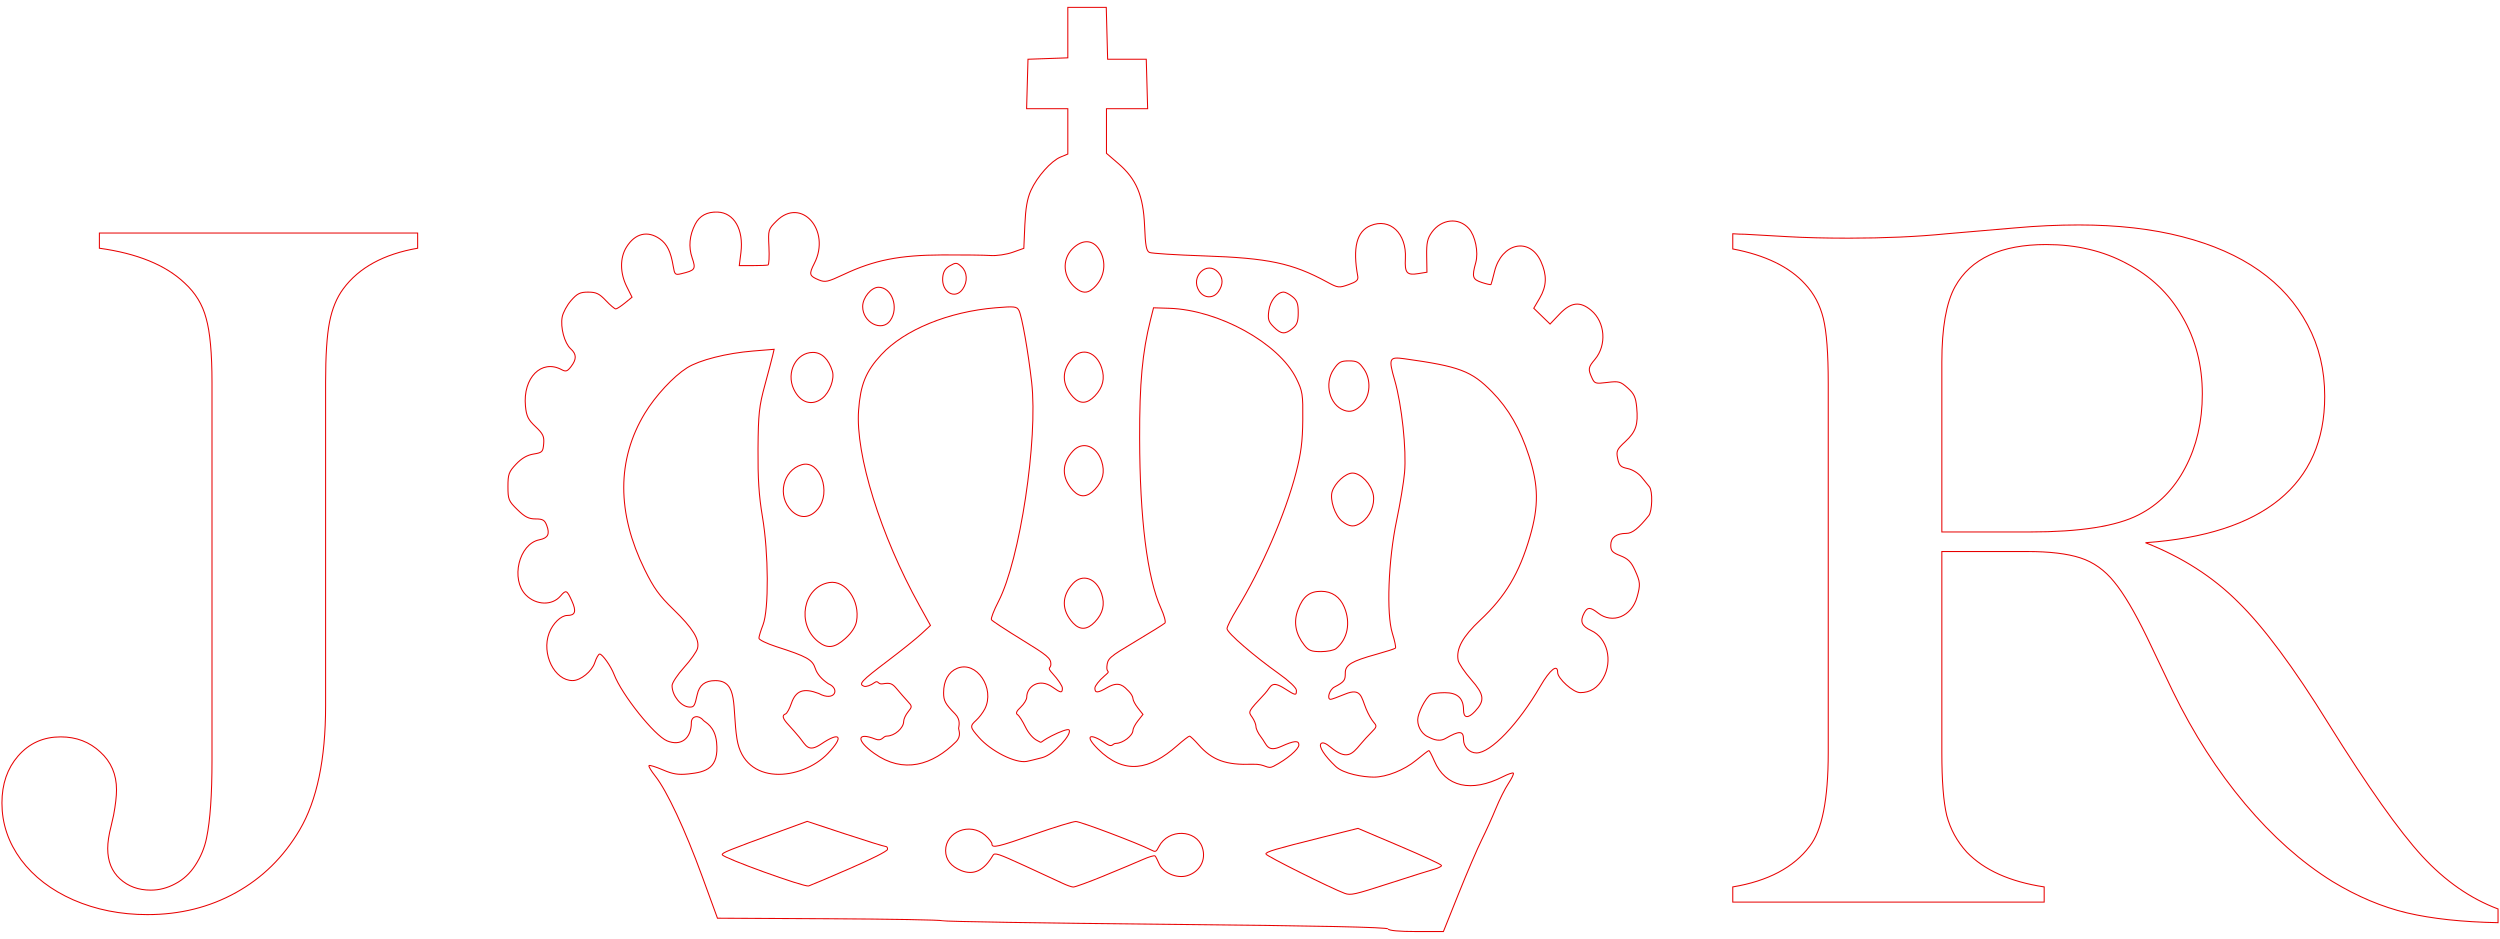
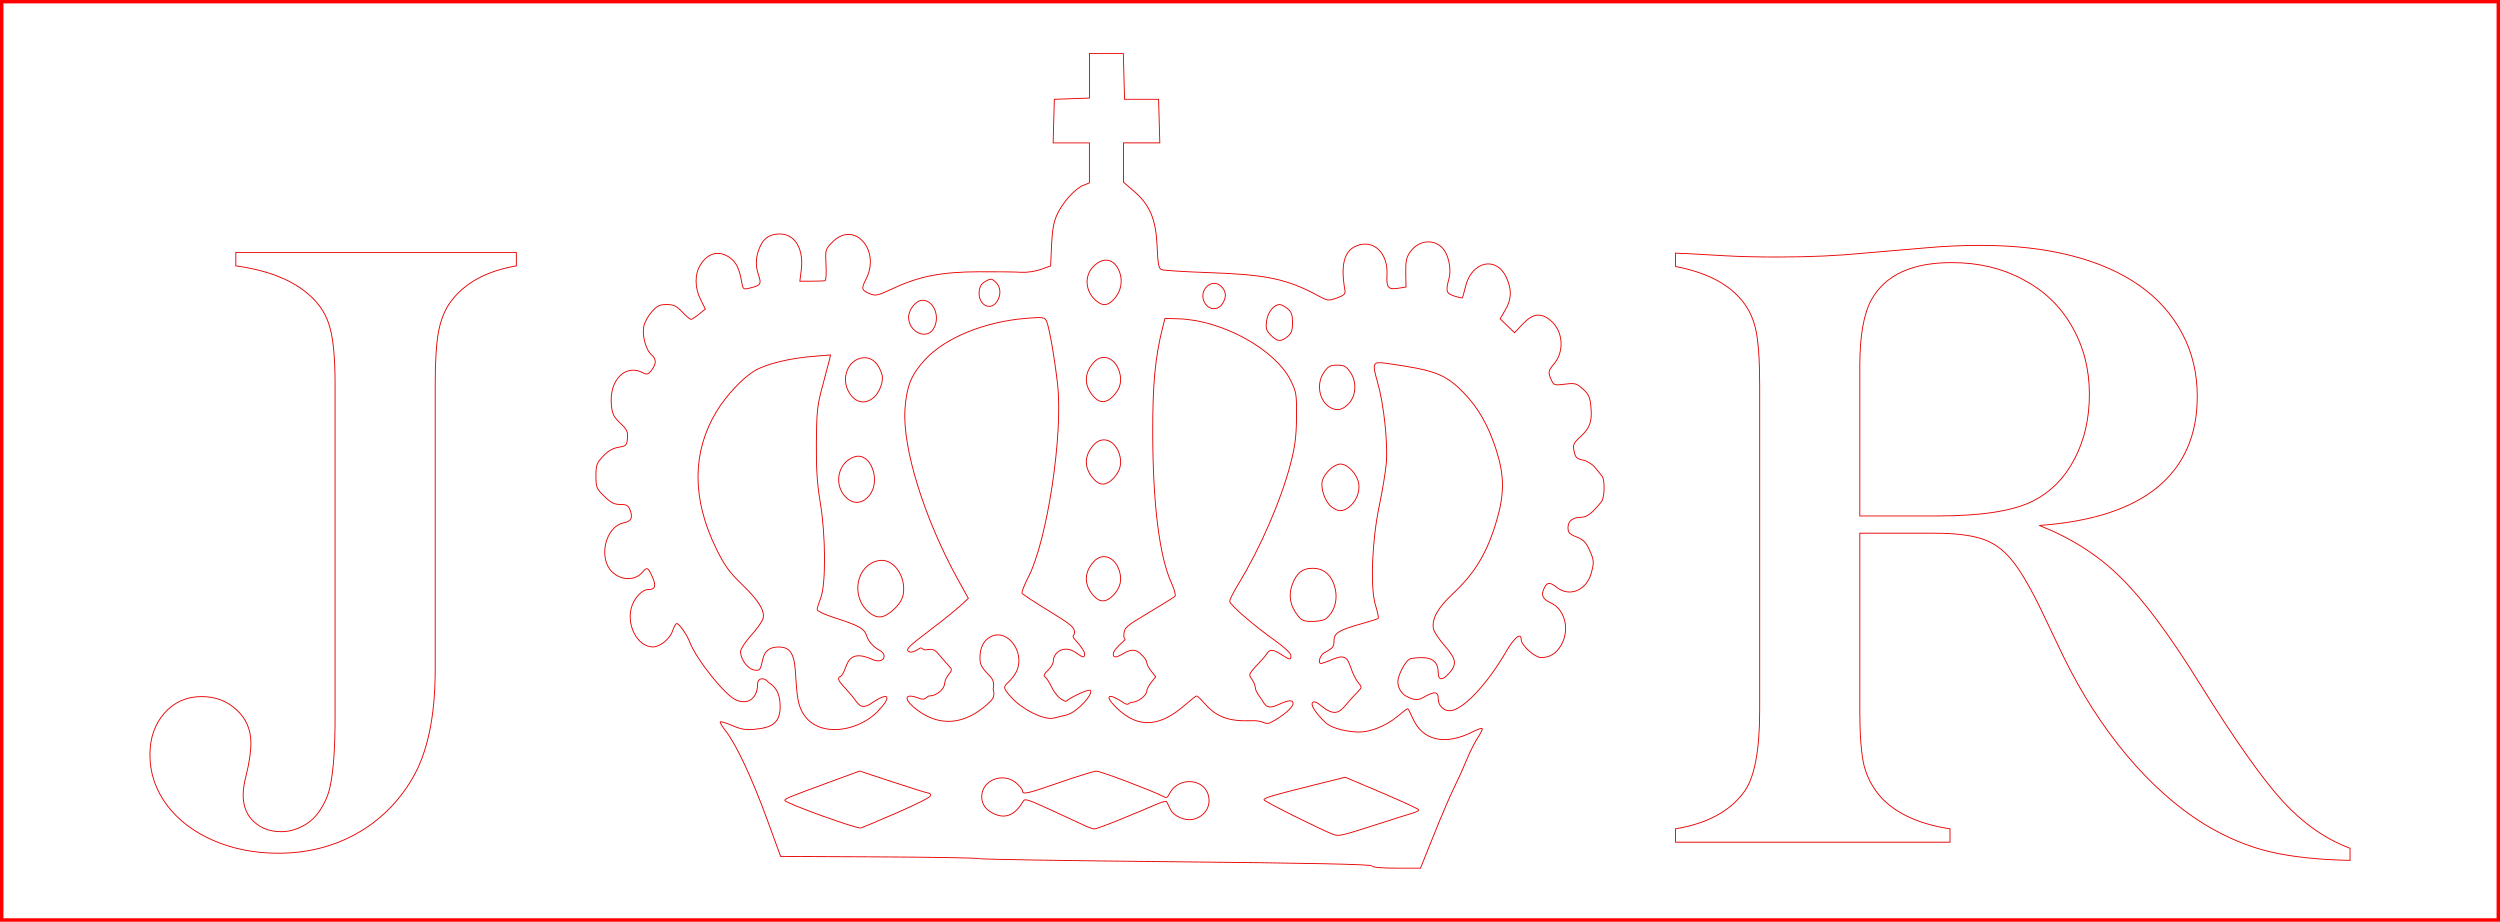
- <svg xmlns="http://www.w3.org/2000/svg" width="169.741mm" height="63.749mm" viewBox="0 0 169.741 63.749" version="1.1" id="svg14470">
+ <svg xmlns="http://www.w3.org/2000/svg" width="192.578mm" height="71.003mm" viewBox="0 0 192.578 71.003" version="1.1" id="svg14470">
  <defs id="defs14467" />
-   <g id="layer1" transform="translate(-19.37313,-5.981309)">
-     <path style="fill:none;stroke:#e70000;stroke-width:0.265;stroke-opacity:1;vector-effect:non-scaling-stroke;-inkscape-stroke:hairline;stroke-dasharray:none" d="m 84.735,25.613 c 0.354,-0.506 0.318,-1.166 -0.084,-1.53 -0.309,-0.28 -0.377,-0.285 -0.778,-0.061 -0.313,0.175 -0.454,0.401 -0.492,0.788 -0.096,0.995 0.833,1.546 1.354,0.803 z" id="path15241" />
-     <path style="fill:none;stroke:#e70000;stroke-width:0.265;stroke-opacity:1;vector-effect:non-scaling-stroke;-inkscape-stroke:hairline;stroke-dasharray:none" d="m 102.102,25.777 c 0.329,-0.47 0.324,-0.927 -0.015,-1.302 -0.762,-0.842 -1.929,0.297 -1.295,1.265 0.333,0.509 0.968,0.527 1.311,0.037 z" id="path15239" />
-     <path style="fill:none;stroke:#e70000;stroke-width:0.265;stroke-opacity:1;vector-effect:non-scaling-stroke;-inkscape-stroke:hairline;stroke-dasharray:none" d="m 79.82,27.742 c 0.607,-0.866 0.115,-2.257 -0.798,-2.257 -0.497,0 -1.077,0.706 -1.077,1.311 0,1.089 1.311,1.751 1.875,0.947 z" id="path15229" />
-     <path style="fill:none;stroke:#e70000;stroke-width:0.265;stroke-opacity:1;vector-effect:non-scaling-stroke;-inkscape-stroke:hairline;stroke-dasharray:none" d="m 107.131,28.285 c 0.307,-0.248 0.387,-0.472 0.387,-1.079 0,-0.608 -0.08,-0.831 -0.387,-1.079 -0.213,-0.172 -0.481,-0.313 -0.596,-0.313 -0.451,0 -0.923,0.587 -1.013,1.259 -0.078,0.582 -0.029,0.744 0.33,1.104 0.504,0.504 0.764,0.526 1.279,0.109 z" id="path15227" />
-     <path style="vector-effect:non-scaling-stroke;fill:none;stroke:#e70000;stroke-width:0.265;stroke-dasharray:none;stroke-opacity:1;-inkscape-stroke:hairline" d="m 93.517,25.629 c 0.794,-0.625 1.029,-1.68 0.572,-2.564 -0.423,-0.819 -1.196,-0.895 -1.903,-0.188 -0.741,0.741 -0.632,1.968 0.237,2.671 0.41,0.332 0.743,0.357 1.094,0.08 z" id="path15225" />
-     <path style="fill:none;stroke:#e70000;stroke-width:0.265;stroke-opacity:1;vector-effect:non-scaling-stroke;-inkscape-stroke:hairline;stroke-dasharray:none" d="m 75.208,33.019 c 0.499,-0.392 0.841,-1.318 0.68,-1.838 -0.254,-0.818 -0.725,-1.272 -1.32,-1.272 -1.137,0 -1.842,1.358 -1.299,2.502 0.435,0.917 1.229,1.166 1.939,0.608 z" id="path15219" />
-     <path style="vector-effect:non-scaling-stroke;fill:none;stroke:#e70000;stroke-width:0.265;stroke-dasharray:none;stroke-opacity:1;-inkscape-stroke:hairline" d="m 93.713,32.861 c 0.551,-0.579 0.695,-1.187 0.455,-1.916 -0.345,-1.047 -1.29,-1.387 -1.937,-0.698 -0.795,0.847 -0.793,1.842 0.007,2.696 0.461,0.492 0.955,0.465 1.475,-0.082 z" id="path15217" />
-     <path style="fill:none;stroke:#e70000;stroke-width:0.265;stroke-opacity:1;vector-effect:non-scaling-stroke;-inkscape-stroke:hairline;stroke-dasharray:none" d="m 111.864,33.427 c 0.553,-0.589 0.61,-1.658 0.126,-2.37 -0.334,-0.492 -0.481,-0.573 -1.032,-0.573 -0.551,0 -0.698,0.082 -1.032,0.573 -0.654,0.962 -0.29,2.411 0.698,2.78 0.443,0.165 0.815,0.043 1.24,-0.41 z" id="path15215" />
-     <path style="fill:none;stroke:#e70000;stroke-width:0.265;stroke-opacity:1;vector-effect:non-scaling-stroke;-inkscape-stroke:hairline;stroke-dasharray:none" d="m 74.9,40.546 c 0.955,-1.134 0.135,-3.382 -1.098,-3.009 -1.289,0.391 -1.676,2.133 -0.691,3.117 0.566,0.566 1.256,0.524 1.788,-0.108 z" id="path15209" />
-     <path style="fill:none;stroke:#e70000;stroke-width:0.265;stroke-opacity:1;vector-effect:non-scaling-stroke;-inkscape-stroke:hairline;stroke-dasharray:none" d="m 111.824,41.45 c 0.563,-0.394 0.903,-1.183 0.796,-1.843 -0.119,-0.732 -0.846,-1.506 -1.416,-1.506 -0.471,0 -1.204,0.669 -1.383,1.262 -0.167,0.552 0.194,1.631 0.671,2.006 0.512,0.403 0.842,0.423 1.331,0.081 z" id="path15205" />
-     <path style="fill:none;stroke:#e70000;stroke-width:0.265;stroke-opacity:1;vector-effect:non-scaling-stroke;-inkscape-stroke:hairline;stroke-dasharray:none" d="m 76.781,49.321 c 0.413,-0.373 0.676,-0.777 0.745,-1.144 0.262,-1.396 -0.734,-2.824 -1.844,-2.644 -1.783,0.289 -2.257,2.836 -0.748,4.023 0.621,0.488 1.117,0.425 1.847,-0.234 z" id="path15197" />
-     <path style="fill:none;stroke:#e70000;stroke-width:0.265;stroke-opacity:1;vector-effect:non-scaling-stroke;-inkscape-stroke:hairline;stroke-dasharray:none" d="m 110.084,50.02 c 0.784,-0.634 1.008,-1.749 0.564,-2.81 -0.294,-0.705 -0.842,-1.081 -1.574,-1.081 -0.787,0 -1.229,0.347 -1.567,1.234 -0.323,0.846 -0.18,1.652 0.432,2.43 0.281,0.358 0.472,0.432 1.116,0.432 0.427,0 0.89,-0.092 1.029,-0.205 z" id="path15195" />
-     <path style="vector-effect:non-scaling-stroke;fill:none;stroke:#e70000;stroke-width:0.265;stroke-dasharray:none;stroke-opacity:1;-inkscape-stroke:hairline" d="m 90.127,57.425 c 0.835,-0.218 2.074,-1.638 1.825,-1.891 -0.07,-0.071 -0.599,0.113 -1.175,0.409 -0.961,0.493 -0.558,0.519 -0.982,0.318 -0.272,-0.129 -0.604,-0.513 -0.804,-0.93 -0.188,-0.391 -0.428,-0.764 -0.534,-0.83 -0.134,-0.083 -0.067,-0.238 0.218,-0.506 0.226,-0.213 0.411,-0.518 0.411,-0.68 0,-0.709 0.839,-1.329 1.75,-0.68 0.573,0.408 0.669,0.418 0.669,0.069 0,-0.148 -0.295,-0.588 -0.655,-0.979 -0.44,-0.477 -0.126,-0.333 -0.126,-0.641 0,-0.411 -0.209,-0.587 -1.973,-1.669 -1.085,-0.665 -2.014,-1.275 -2.063,-1.356 -0.05,-0.08 0.166,-0.64 0.478,-1.243 1.455,-2.804 2.695,-11.007 2.252,-14.888 -0.241,-2.104 -0.661,-4.479 -0.86,-4.863 -0.144,-0.276 -0.292,-0.294 -1.577,-0.187 -3.212,0.266 -6.204,1.491 -7.768,3.181 -1.053,1.137 -1.417,2.029 -1.545,3.783 -0.219,3.001 1.495,8.502 4.124,13.241 l 0.756,1.363 -0.623,0.577 c -0.342,0.317 -1.349,1.126 -2.237,1.798 -1.882,1.424 -2.033,1.608 -1.65,1.755 0.137,0.052 0.459,-0.06 0.716,-0.25 0.257,-0.19 0.209,0.14 0.541,0.086 0.52,-0.084 0.655,-0.036 0.978,0.353 0.206,0.248 0.527,0.616 0.713,0.817 0.329,0.356 0.33,0.377 0.041,0.734 -0.164,0.202 -0.298,0.493 -0.298,0.647 0,0.455 -0.623,0.996 -1.147,0.996 -0.263,0 -0.318,0.384 -0.769,0.206 -1.274,-0.502 -1.33,0.074 -0.093,0.961 1.992,1.43 3.984,0.797 5.561,-0.78 0.389,-0.389 0.178,-0.799 0.178,-0.911 0,-0.112 0.181,-0.557 -0.245,-0.99 -0.655,-0.665 -0.774,-0.884 -0.774,-1.421 0,-0.828 0.329,-1.42 0.927,-1.668 1.304,-0.54 2.591,1.367 1.867,2.767 -0.126,0.243 -0.384,0.583 -0.573,0.755 -0.448,0.406 -0.439,0.47 0.17,1.163 0.83,0.946 2.488,1.78 3.254,1.637 0.135,-0.025 0.604,-0.139 1.041,-0.253 z" id="path15193" />
-     <path style="vector-effect:non-scaling-stroke;fill:none;stroke:#e70000;stroke-width:0.265;stroke-dasharray:none;stroke-opacity:1;-inkscape-stroke:hairline" d="m 105.861,57.999 c 0.879,-0.453 1.701,-1.151 1.701,-1.443 0,-0.316 -0.326,-0.29 -1.17,0.093 -0.992,0.45 -0.99,-0.107 -1.402,-0.63 -0.187,-0.237 -0.34,-0.553 -0.34,-0.701 0,-0.148 -0.116,-0.435 -0.258,-0.638 -0.28,-0.4 -0.312,-0.341 0.869,-1.612 0.43,-0.463 0.393,-0.938 1.355,-0.322 0.73,0.468 0.783,0.475 0.778,0.104 -0.002,-0.167 -0.5,-0.639 -1.188,-1.127 -1.635,-1.161 -3.522,-2.77 -3.522,-3.057 0,-0.13 0.298,-0.723 0.662,-1.318 1.685,-2.753 3.298,-6.471 4.025,-9.277 0.341,-1.315 0.442,-2.108 0.456,-3.574 0.018,-1.75 -0.015,-1.95 -0.438,-2.814 -1.179,-2.401 -5.275,-4.664 -8.633,-4.77 l -1.062,-0.033 -0.206,0.819 c -0.553,2.204 -0.746,4.296 -0.738,8.028 0.011,5.462 0.517,9.502 1.443,11.538 0.222,0.489 0.346,0.947 0.275,1.019 -0.071,0.071 -0.976,0.635 -2.011,1.252 -1.806,1.078 -1.883,1.147 -1.932,1.721 -0.039,0.461 0.33,0.196 -0.167,0.622 -0.355,0.304 -0.646,0.675 -0.646,0.824 0,0.352 0.187,0.342 0.851,-0.045 0.82,-0.478 1.134,-0.058 1.462,0.27 0.149,0.149 0.271,0.366 0.271,0.483 0,0.116 0.153,0.406 0.34,0.644 l 0.34,0.432 -0.34,0.432 c -0.187,0.237 -0.34,0.529 -0.34,0.649 0,0.358 -0.687,0.885 -1.153,0.885 -0.24,0 -0.231,0.309 -0.628,0.041 -1.171,-0.793 -1.535,-0.596 -0.609,0.33 1.824,1.824 3.541,1.414 5.392,-0.215 0.404,-0.356 0.781,-0.646 0.837,-0.646 0.056,0 0.333,0.262 0.614,0.582 0.926,1.054 1.86,1.393 3.657,1.326 0.942,-0.036 0.971,0.382 1.456,0.132 z" id="path15191" />
-     <path style="vector-effect:non-scaling-stroke;fill:none;stroke:#e70000;stroke-width:0.265;stroke-dasharray:none;stroke-opacity:1;-inkscape-stroke:hairline" d="m 94.337,65.443 c 1.038,-0.424 2.221,-0.92 2.63,-1.102 0.409,-0.182 0.783,-0.292 0.831,-0.244 0.048,0.047 0.169,0.281 0.268,0.518 0.261,0.624 1.209,1.034 1.906,0.825 0.871,-0.261 1.312,-1.076 1.035,-1.915 -0.412,-1.248 -2.313,-1.291 -2.946,-0.067 -0.198,0.382 -0.223,0.392 -0.563,0.218 -0.871,-0.446 -4.769,-1.917 -5.08,-1.917 -0.189,0 -1.441,0.383 -2.782,0.852 -2.541,0.888 -2.914,0.973 -2.914,0.669 0,-0.101 -0.208,-0.366 -0.463,-0.59 -1.021,-0.897 -2.682,-0.249 -2.682,1.046 0,0.609 0.366,1.076 1.061,1.355 0.845,0.338 1.546,0.002 2.15,-1.031 0.118,-0.202 0.335,-0.131 2.163,0.706 1.117,0.511 2.267,1.043 2.556,1.182 0.288,0.138 0.619,0.255 0.735,0.26 0.116,0.006 1.059,-0.339 2.097,-0.763 z" id="path15189" />
-     <path style="vector-effect:non-scaling-stroke;fill:none;stroke:#e70000;stroke-width:0.265;stroke-dasharray:none;stroke-opacity:1;-inkscape-stroke:hairline" d="m 77.03,64.969 c 1.554,-0.675 2.572,-1.189 2.598,-1.312 0.023,-0.112 -0.033,-0.203 -0.125,-0.203 -0.092,0 -1.328,-0.384 -2.746,-0.852 l -2.579,-0.852 -1.752,0.641 c -3.676,1.346 -4.054,1.499 -4.012,1.625 0.074,0.223 5.56,2.206 5.864,2.119 0.108,-0.031 1.347,-0.556 2.752,-1.166 z" id="path15187" />
-     <path style="vector-effect:non-scaling-stroke;fill:none;stroke:#e70000;stroke-width:0.265;stroke-dasharray:none;stroke-opacity:1;-inkscape-stroke:hairline" d="m 116.758,64.995 c 0.27,-0.075 0.492,-0.187 0.492,-0.25 0,-0.063 -1.277,-0.655 -2.838,-1.317 l -2.838,-1.203 -2.438,0.609 c -3.209,0.801 -3.814,0.981 -3.814,1.132 0,0.121 4.446,2.339 5.353,2.671 0.402,0.147 0.648,0.092 3.015,-0.673 1.417,-0.458 2.798,-0.894 3.068,-0.969 z" id="path15185" />
-     <path style="vector-effect:non-scaling-stroke;fill:none;stroke:#e70000;stroke-width:0.265;stroke-dasharray:none;stroke-opacity:1;-inkscape-stroke:hairline" d="m 67.128,54.89 c -0.329,-0.397 -0.815,-0.301 -0.815,0.161 0,1.079 -0.718,1.618 -1.646,1.233 -0.857,-0.355 -3.078,-3.138 -3.6,-4.509 -0.214,-0.564 -0.795,-1.386 -0.979,-1.386 -0.077,0 -0.227,0.264 -0.333,0.586 -0.197,0.595 -0.962,1.214 -1.504,1.215 -1.231,0.002 -2.129,-1.814 -1.594,-3.224 0.25,-0.661 0.805,-1.198 1.237,-1.198 0.544,0 0.628,-0.276 0.302,-0.997 -0.332,-0.735 -0.392,-0.76 -0.771,-0.318 -0.562,0.657 -1.647,0.626 -2.339,-0.066 -1.064,-1.064 -0.482,-3.478 0.905,-3.755 0.592,-0.118 0.728,-0.384 0.502,-0.979 -0.138,-0.363 -0.268,-0.438 -0.757,-0.438 -0.464,0 -0.728,-0.135 -1.233,-0.63 -0.599,-0.587 -0.642,-0.693 -0.642,-1.567 0,-0.839 0.058,-0.999 0.552,-1.522 0.377,-0.4 0.753,-0.617 1.188,-0.687 0.59,-0.095 0.64,-0.145 0.686,-0.696 0.042,-0.504 -0.042,-0.68 -0.554,-1.164 -0.502,-0.474 -0.617,-0.709 -0.683,-1.392 -0.185,-1.926 1.086,-3.211 2.453,-2.479 0.288,0.154 0.39,0.122 0.641,-0.205 0.388,-0.505 0.382,-0.842 -0.022,-1.208 -0.423,-0.383 -0.71,-1.455 -0.578,-2.159 0.057,-0.303 0.329,-0.807 0.604,-1.121 0.416,-0.474 0.612,-0.57 1.16,-0.57 0.542,0 0.757,0.103 1.201,0.573 0.297,0.316 0.601,0.571 0.675,0.568 0.074,-0.003 0.352,-0.184 0.618,-0.401 l 0.484,-0.395 -0.361,-0.723 c -0.46,-0.922 -0.468,-1.95 -0.018,-2.676 0.58,-0.939 1.439,-1.148 2.273,-0.554 0.486,0.346 0.739,0.864 0.902,1.849 0.095,0.571 0.134,0.608 0.545,0.51 0.952,-0.227 1.006,-0.306 0.741,-1.075 -0.257,-0.747 -0.186,-1.528 0.209,-2.292 0.296,-0.572 0.803,-0.845 1.521,-0.818 1.118,0.042 1.776,1.185 1.581,2.746 l -0.111,0.888 h 0.913 c 0.502,0 0.968,-0.018 1.036,-0.041 0.068,-0.022 0.097,-0.575 0.065,-1.228 -0.057,-1.17 -0.049,-1.196 0.516,-1.761 1.667,-1.667 3.714,0.629 2.566,2.879 -0.38,0.744 -0.35,0.851 0.31,1.125 0.424,0.175 0.606,0.135 1.683,-0.372 2.075,-0.977 3.777,-1.314 6.696,-1.327 1.397,-0.007 2.871,0.011 3.277,0.04 0.406,0.029 1.079,-0.07 1.497,-0.218 l 0.76,-0.27 0.069,-1.584 c 0.05,-1.137 0.165,-1.798 0.41,-2.341 0.423,-0.939 1.369,-2.005 2.018,-2.274 l 0.49,-0.203 V 14.899 13.362 H 90.474 89.076 l 0.047,-1.679 0.047,-1.679 1.352,-0.048 1.352,-0.048 V 8.195 6.481 h 1.305 1.305 l 0.047,1.761 0.047,1.761 h 1.311 1.311 l 0.047,1.679 0.047,1.679 h -1.398 -1.398 l 7.4e-5,1.515 1.05e-4,1.515 0.806,0.694 c 1.231,1.06 1.698,2.174 1.783,4.251 0.055,1.346 0.12,1.692 0.337,1.787 0.148,0.065 1.817,0.17 3.709,0.234 4.352,0.146 5.987,0.493 8.326,1.763 0.756,0.411 0.818,0.419 1.475,0.188 0.537,-0.188 0.672,-0.311 0.626,-0.565 -0.354,-1.939 -0.076,-3.049 0.863,-3.441 1.32,-0.551 2.461,0.521 2.371,2.226 -0.052,0.984 0.094,1.158 0.868,1.032 l 0.595,-0.096 -0.018,-1.098 c -0.015,-0.889 0.052,-1.195 0.346,-1.608 0.649,-0.912 1.828,-1.036 2.513,-0.265 0.442,0.497 0.669,1.61 0.474,2.315 -0.272,0.98 -0.222,1.143 0.413,1.353 0.321,0.106 0.601,0.167 0.621,0.136 0.022,-0.033 0.128,-0.426 0.238,-0.876 0.481,-1.956 2.388,-2.369 3.153,-0.683 0.42,0.926 0.395,1.669 -0.085,2.487 l -0.402,0.686 0.553,0.536 0.553,0.536 0.642,-0.675 c 0.778,-0.818 1.395,-0.891 2.152,-0.254 0.948,0.797 1.067,2.359 0.255,3.324 -0.459,0.545 -0.478,0.661 -0.209,1.251 0.183,0.401 0.242,0.419 1.044,0.319 0.781,-0.098 0.894,-0.067 1.384,0.37 0.437,0.39 0.548,0.629 0.614,1.318 0.113,1.173 -0.05,1.662 -0.777,2.333 -0.57,0.526 -0.619,0.636 -0.515,1.146 0.098,0.478 0.202,0.582 0.681,0.68 0.324,0.066 0.725,0.313 0.941,0.579 0.206,0.255 0.447,0.552 0.535,0.661 0.229,0.284 0.197,1.653 -0.045,1.957 -0.683,0.857 -1.119,1.204 -1.514,1.204 -0.687,0 -1.067,0.285 -1.067,0.8 0,0.386 0.107,0.503 0.658,0.719 0.512,0.201 0.729,0.415 0.979,0.967 0.374,0.824 0.387,0.983 0.15,1.835 -0.367,1.323 -1.671,1.856 -2.652,1.085 -0.521,-0.41 -0.718,-0.412 -0.933,-0.011 -0.312,0.582 -0.186,0.9 0.475,1.205 1.09,0.502 1.477,2.044 0.81,3.231 -0.371,0.661 -0.881,0.981 -1.56,0.981 -0.47,0 -1.532,-0.954 -1.532,-1.376 0,-0.6 -0.521,-0.186 -1.167,0.926 -1.496,2.578 -3.378,4.546 -4.347,4.546 -0.473,0 -0.876,-0.416 -0.876,-0.903 0,-0.614 -0.267,-0.63 -1.236,-0.075 -0.498,0.285 -1.016,-0.054 -1.152,-0.106 -0.31,-0.119 -0.724,-0.559 -0.724,-1.162 6.2e-4,-0.455 0.532,-1.495 0.88,-1.723 0.101,-0.066 0.53,-0.122 0.953,-0.123 0.87,-0.003 1.279,0.375 1.279,1.181 0,0.556 0.309,0.59 0.778,0.087 0.684,-0.732 0.636,-1.132 -0.257,-2.152 -0.447,-0.511 -0.847,-1.106 -0.888,-1.322 -0.147,-0.771 0.315,-1.613 1.489,-2.711 1.726,-1.614 2.662,-3.186 3.389,-5.684 0.6,-2.063 0.583,-3.465 -0.064,-5.458 -0.604,-1.861 -1.386,-3.22 -2.512,-4.367 -1.396,-1.421 -2.194,-1.723 -5.95,-2.247 -1.037,-0.145 -1.089,-0.029 -0.66,1.456 0.484,1.673 0.81,4.728 0.669,6.285 -0.06,0.664 -0.298,2.102 -0.529,3.195 -0.573,2.713 -0.714,6.382 -0.296,7.71 0.159,0.506 0.252,0.956 0.207,1.002 -0.045,0.045 -0.618,0.231 -1.272,0.412 -1.721,0.477 -2.133,0.723 -2.133,1.274 0,0.469 -0.026,0.59 -0.741,0.958 -0.336,0.173 -0.533,0.833 -0.249,0.833 0.066,0 0.5,-0.158 0.964,-0.35 1.114,-0.462 1.109,0.195 1.445,1.008 0.138,0.335 0.366,0.737 0.505,0.894 0.232,0.261 0.22,0.32 -0.139,0.676 -0.216,0.214 -0.554,0.583 -0.75,0.82 -0.575,0.694 -0.946,1.104 -2.046,0.189 -0.309,-0.257 -0.53,-0.339 -0.635,-0.234 -0.183,0.183 0.226,0.822 0.994,1.551 0.533,0.506 1.868,0.727 2.594,0.727 0.858,0 2.071,-0.483 2.866,-1.142 0.438,-0.363 0.828,-0.66 0.866,-0.66 0.039,0 0.206,0.318 0.373,0.707 0.756,1.763 2.506,2.164 4.656,1.067 0.347,-0.177 0.666,-0.287 0.709,-0.244 0.043,0.043 -0.109,0.362 -0.339,0.708 -0.229,0.346 -0.61,1.106 -0.847,1.688 -0.237,0.582 -0.669,1.54 -0.962,2.129 -0.293,0.589 -0.998,2.232 -1.567,3.652 l -1.035,2.58 h -1.844 c -1.156,0 -1.866,-0.065 -1.902,-0.174 l 10e-4,-1.58e-4 c -0.04,-0.12 -4.749,-0.219 -15.086,-0.318 -8.266,-0.079 -15.1,-0.188 -15.187,-0.242 -0.087,-0.054 -3.559,-0.115 -7.715,-0.135 l -7.556,-0.037 -1.047,-2.864 c -1.149,-3.145 -2.39,-5.796 -3.174,-6.783 -0.278,-0.35 -0.471,-0.673 -0.427,-0.716 0.043,-0.043 0.465,0.087 0.938,0.29 0.673,0.29 1.047,0.35 1.732,0.279 1.218,-0.126 2.092,-0.389 1.919,-2.145 -0.11,-1.11 -0.789,-1.362 -0.899,-1.494 z m 8.46,2.242 c 1.101,-1.145 0.841,-1.515 -0.449,-0.64 -0.908,0.615 -1.03,0.105 -1.506,-0.471 -0.196,-0.237 -0.522,-0.609 -0.725,-0.827 -0.402,-0.432 -0.461,-0.65 -0.199,-0.738 0.093,-0.033 0.27,-0.35 0.393,-0.71 0.301,-0.883 0.827,-1.074 1.865,-0.678 1.079,0.588 1.482,-0.316 0.644,-0.666 -0.453,-0.304 -0.76,-0.663 -0.879,-1.027 -0.201,-0.615 -0.554,-0.813 -2.658,-1.491 -0.645,-0.208 -1.173,-0.465 -1.173,-0.571 0,-0.106 0.125,-0.516 0.278,-0.91 0.403,-1.041 0.382,-4.855 -0.041,-7.352 -0.237,-1.399 -0.313,-2.581 -0.298,-4.587 0.018,-2.389 0.073,-2.894 0.467,-4.342 0.245,-0.901 0.485,-1.815 0.535,-2.031 l 0.09,-0.393 -1.427,0.116 c -1.807,0.147 -3.653,0.616 -4.482,1.139 -0.925,0.584 -2.151,1.905 -2.867,3.088 -1.906,3.151 -1.91,6.756 -0.011,10.615 0.619,1.258 0.993,1.776 1.952,2.703 1.31,1.267 1.788,2.037 1.636,2.641 -0.055,0.217 -0.466,0.8 -0.914,1.295 -0.448,0.495 -0.815,1.052 -0.815,1.237 0,0.688 0.622,1.447 1.193,1.457 0.298,0.007 0.346,-0.074 0.514,-0.843 0.142,-0.651 0.533,-0.953 1.232,-0.953 1.578,0 1.134,1.834 1.467,3.955 0.507,3.226 4.389,2.849 6.18,0.985 z" id="path910" />
-     <path style="font-size:10.583px;line-height:1.25;font-family:'Academy Engraved LET';-inkscape-font-specification:'Academy Engraved LET';fill:none;stroke:#e70000;stroke-width:0.265;stroke-opacity:1;vector-effect:non-scaling-stroke;-inkscape-stroke:hairline;stroke-dasharray:none" d="m 47.73,21.804 v 1.031 q -3.457,0.598 -5.053,2.759 -0.665,0.898 -0.931,2.261 -0.266,1.363 -0.266,4.089 V 53.918 q 0,5.419 -1.762,8.411 -1.629,2.759 -4.322,4.255 -2.693,1.496 -6.017,1.496 -2.726,0 -5.02,-0.997 -2.261,-0.997 -3.557,-2.726 -1.297,-1.762 -1.297,-3.856 0,-1.928 1.097,-3.191 1.13,-1.297 2.892,-1.297 1.596,0 2.693,1.031 1.097,0.997 1.097,2.56 0,0.665 -0.199,1.729 L 26.919,62.063 q -0.233,0.898 -0.233,1.529 0,1.297 0.831,2.061 0.831,0.765 2.094,0.765 0.864,0 1.662,-0.432 0.831,-0.432 1.363,-1.263 0.565,-0.864 0.765,-1.862 0.366,-1.762 0.366,-5.253 V 31.944 q 0,-2.959 -0.399,-4.355 -0.366,-1.396 -1.463,-2.394 -1.928,-1.828 -5.784,-2.36 V 21.804 Z" id="path1018" />
-     <path style="font-size:10.583px;line-height:1.25;font-family:'Academy Engraved LET';-inkscape-font-specification:'Academy Engraved LET';fill:none;stroke:#e70000;stroke-width:0.265;stroke-opacity:1;vector-effect:non-scaling-stroke;-inkscape-stroke:hairline;stroke-dasharray:none" d="m 151.217,42.1 h 5.951 q 5.153,0 7.413,-1.164 2.028,-1.031 3.158,-3.191 1.164,-2.194 1.164,-5.02 0,-2.925 -1.363,-5.253 -1.33,-2.327 -3.757,-3.59 -2.394,-1.297 -5.485,-1.297 -4.588,0 -6.183,2.859 -0.898,1.629 -0.898,5.12 z" id="path15169" />
-     <path style="font-size:10.583px;line-height:1.25;font-family:'Academy Engraved LET';-inkscape-font-specification:'Academy Engraved LET';fill:none;stroke:#e70000;stroke-width:0.265;stroke-opacity:1;vector-effect:non-scaling-stroke;-inkscape-stroke:hairline;stroke-dasharray:none" d="m 151.217,43.429 v 13.663 q 0,2.859 0.332,4.255 0.366,1.396 1.363,2.493 1.762,1.828 5.253,2.36 v 1.031 h -21.143 v -1.031 q 3.59,-0.598 5.219,-2.759 1.263,-1.596 1.263,-6.35 V 31.993 q 0,-3.025 -0.332,-4.388 -0.332,-1.363 -1.23,-2.327 -1.596,-1.762 -4.92,-2.394 v -1.031 q 0.465,0.033 0.831,0.033 l 2.925,0.166 q 1.762,0.1 4.089,0.1 3.69,0 6.682,-0.299 l 4.654,-0.399 q 2.194,-0.199 4.322,-0.199 3.923,0 7.014,0.798 3.092,0.798 5.219,2.294 2.128,1.496 3.291,3.69 1.164,2.161 1.164,4.854 0,4.488 -3.092,7.014 -3.058,2.493 -9.076,2.925 3.723,1.463 6.283,4.023 2.593,2.527 6.15,8.278 4.023,6.449 6.35,8.976 2.327,2.527 5.153,3.59 v 0.931 q -3.624,-0.067 -6.183,-0.665 -2.527,-0.598 -5.053,-2.128 -3.158,-1.961 -5.951,-5.286 -2.793,-3.324 -4.887,-7.613 l -1.762,-3.69 q -1.263,-2.593 -2.227,-3.757 -0.964,-1.197 -2.294,-1.629 -1.33,-0.432 -3.624,-0.432 z" id="path1020" />
-     <path style="vector-effect:non-scaling-stroke;fill:none;stroke:#e70000;stroke-width:0.265;stroke-dasharray:none;stroke-opacity:1;-inkscape-stroke:hairline" d="m 93.713,48.207 c 0.551,-0.579 0.695,-1.187 0.455,-1.916 -0.345,-1.047 -1.29,-1.387 -1.937,-0.698 -0.795,0.847 -0.793,1.842 0.007,2.696 0.461,0.492 0.955,0.465 1.475,-0.082 z" id="path15243" />
-     <path style="vector-effect:non-scaling-stroke;fill:none;stroke:#e70000;stroke-width:0.265;stroke-dasharray:none;stroke-opacity:1;-inkscape-stroke:hairline" d="m 93.713,39.211 c 0.551,-0.579 0.695,-1.187 0.455,-1.916 -0.345,-1.047 -1.29,-1.387 -1.937,-0.698 -0.795,0.847 -0.793,1.842 0.007,2.696 0.461,0.492 0.955,0.465 1.475,-0.082 z" id="path15245" />
+   <g id="layer1" transform="translate(-17.48949,-0.4112073)">
+     <path style="vector-effect:non-scaling-stroke;fill:none;stroke:#e70000;stroke-width:0.265;stroke-dasharray:none;stroke-opacity:1;-inkscape-stroke:hairline" d="m 94.27,23.67 c 0.354,-0.506 0.318,-1.166 -0.084,-1.53 -0.309,-0.28 -0.377,-0.285 -0.778,-0.061 -0.313,0.175 -0.454,0.401 -0.492,0.788 -0.096,0.995 0.833,1.546 1.354,0.803 z" id="path15241" />
+     <path style="vector-effect:non-scaling-stroke;fill:none;stroke:#e70000;stroke-width:0.265;stroke-dasharray:none;stroke-opacity:1;-inkscape-stroke:hairline" d="m 111.637,23.833 c 0.329,-0.47 0.324,-0.927 -0.015,-1.302 -0.762,-0.842 -1.929,0.297 -1.295,1.265 0.333,0.509 0.968,0.527 1.311,0.037 z" id="path15239" />
+     <path style="vector-effect:non-scaling-stroke;fill:none;stroke:#e70000;stroke-width:0.265;stroke-dasharray:none;stroke-opacity:1;-inkscape-stroke:hairline" d="m 89.355,25.799 c 0.607,-0.866 0.115,-2.257 -0.798,-2.257 -0.497,0 -1.077,0.706 -1.077,1.311 0,1.089 1.311,1.751 1.875,0.947 z" id="path15229" />
+     <path style="vector-effect:non-scaling-stroke;fill:none;stroke:#e70000;stroke-width:0.265;stroke-dasharray:none;stroke-opacity:1;-inkscape-stroke:hairline" d="m 116.666,26.342 c 0.307,-0.248 0.387,-0.472 0.387,-1.079 0,-0.608 -0.08,-0.831 -0.387,-1.079 -0.213,-0.172 -0.481,-0.313 -0.596,-0.313 -0.451,0 -0.923,0.587 -1.013,1.259 -0.078,0.582 -0.029,0.744 0.33,1.104 0.504,0.504 0.764,0.526 1.279,0.109 z" id="path15227" />
+     <path style="vector-effect:non-scaling-stroke;fill:none;stroke:#e70000;stroke-width:0.265;stroke-dasharray:none;stroke-opacity:1;-inkscape-stroke:hairline" d="m 103.052,23.686 c 0.794,-0.625 1.029,-1.68 0.572,-2.564 -0.423,-0.819 -1.196,-0.895 -1.903,-0.188 -0.741,0.741 -0.632,1.968 0.237,2.671 0.41,0.332 0.743,0.357 1.094,0.08 z" id="path15225" />
+     <path style="vector-effect:non-scaling-stroke;fill:none;stroke:#e70000;stroke-width:0.265;stroke-dasharray:none;stroke-opacity:1;-inkscape-stroke:hairline" d="m 84.743,31.076 c 0.499,-0.392 0.841,-1.318 0.68,-1.838 -0.254,-0.818 -0.725,-1.272 -1.32,-1.272 -1.137,0 -1.842,1.358 -1.299,2.502 0.435,0.917 1.229,1.166 1.939,0.608 z" id="path15219" />
+     <path style="vector-effect:non-scaling-stroke;fill:none;stroke:#e70000;stroke-width:0.265;stroke-dasharray:none;stroke-opacity:1;-inkscape-stroke:hairline" d="m 103.248,30.918 c 0.551,-0.579 0.695,-1.187 0.455,-1.916 -0.345,-1.047 -1.29,-1.387 -1.937,-0.698 -0.795,0.847 -0.793,1.842 0.007,2.696 0.461,0.492 0.955,0.465 1.475,-0.082 z" id="path15217" />
+     <path style="vector-effect:non-scaling-stroke;fill:none;stroke:#e70000;stroke-width:0.265;stroke-dasharray:none;stroke-opacity:1;-inkscape-stroke:hairline" d="m 121.399,31.483 c 0.553,-0.589 0.61,-1.658 0.126,-2.37 -0.334,-0.492 -0.481,-0.573 -1.032,-0.573 -0.551,0 -0.698,0.082 -1.032,0.573 -0.654,0.962 -0.29,2.411 0.698,2.78 0.443,0.165 0.815,0.043 1.24,-0.41 z" id="path15215" />
+     <path style="vector-effect:non-scaling-stroke;fill:none;stroke:#e70000;stroke-width:0.265;stroke-dasharray:none;stroke-opacity:1;-inkscape-stroke:hairline" d="m 84.435,38.603 c 0.955,-1.134 0.135,-3.382 -1.098,-3.009 -1.289,0.391 -1.676,2.133 -0.691,3.117 0.566,0.566 1.256,0.524 1.788,-0.108 z" id="path15209" />
+     <path style="vector-effect:non-scaling-stroke;fill:none;stroke:#e70000;stroke-width:0.265;stroke-dasharray:none;stroke-opacity:1;-inkscape-stroke:hairline" d="m 121.359,39.507 c 0.563,-0.394 0.903,-1.183 0.796,-1.843 -0.119,-0.732 -0.846,-1.506 -1.416,-1.506 -0.471,0 -1.204,0.669 -1.383,1.262 -0.167,0.552 0.194,1.631 0.671,2.006 0.512,0.403 0.842,0.423 1.331,0.081 z" id="path15205" />
+     <path style="vector-effect:non-scaling-stroke;fill:none;stroke:#e70000;stroke-width:0.265;stroke-dasharray:none;stroke-opacity:1;-inkscape-stroke:hairline" d="m 86.316,47.377 c 0.413,-0.373 0.676,-0.777 0.745,-1.144 0.262,-1.396 -0.734,-2.824 -1.844,-2.644 -1.783,0.289 -2.257,2.836 -0.748,4.023 0.621,0.488 1.117,0.425 1.847,-0.234 z" id="path15197" />
+     <path style="vector-effect:non-scaling-stroke;fill:none;stroke:#e70000;stroke-width:0.265;stroke-dasharray:none;stroke-opacity:1;-inkscape-stroke:hairline" d="m 119.619,48.077 c 0.784,-0.634 1.008,-1.749 0.564,-2.81 -0.294,-0.705 -0.842,-1.081 -1.574,-1.081 -0.787,0 -1.229,0.347 -1.567,1.234 -0.323,0.846 -0.18,1.652 0.432,2.43 0.281,0.358 0.472,0.432 1.116,0.432 0.427,0 0.89,-0.092 1.029,-0.205 z" id="path15195" />
+     <path style="vector-effect:non-scaling-stroke;fill:none;stroke:#e70000;stroke-width:0.265;stroke-dasharray:none;stroke-opacity:1;-inkscape-stroke:hairline" d="m 99.662,55.482 c 0.835,-0.218 2.074,-1.638 1.825,-1.891 -0.07,-0.071 -0.599,0.113 -1.175,0.409 -0.961,0.493 -0.558,0.519 -0.982,0.318 C 99.058,54.189 98.726,53.805 98.526,53.387 98.338,52.996 98.098,52.623 97.992,52.557 97.858,52.474 97.924,52.32 98.21,52.051 c 0.226,-0.213 0.411,-0.518 0.411,-0.68 0,-0.709 0.839,-1.329 1.75,-0.68 0.573,0.408 0.669,0.418 0.669,0.069 0,-0.148 -0.295,-0.588 -0.655,-0.979 -0.44,-0.477 -0.126,-0.333 -0.126,-0.641 0,-0.411 -0.209,-0.587 -1.973,-1.669 -1.085,-0.665 -2.014,-1.275 -2.063,-1.356 -0.05,-0.08 0.166,-0.64 0.478,-1.243 1.455,-2.804 2.695,-11.007 2.252,-14.888 -0.241,-2.104 -0.661,-4.479 -0.86,-4.863 -0.144,-0.276 -0.292,-0.294 -1.577,-0.187 -3.212,0.266 -6.204,1.491 -7.768,3.181 -1.053,1.137 -1.417,2.029 -1.545,3.783 -0.219,3.001 1.495,8.502 4.124,13.241 l 0.756,1.363 -0.623,0.577 c -0.342,0.317 -1.349,1.126 -2.237,1.798 -1.882,1.424 -2.033,1.608 -1.65,1.755 0.137,0.052 0.459,-0.06 0.716,-0.25 0.257,-0.19 0.209,0.14 0.541,0.086 0.52,-0.084 0.655,-0.036 0.978,0.353 0.206,0.248 0.527,0.616 0.713,0.817 0.329,0.356 0.33,0.377 0.041,0.734 -0.164,0.202 -0.298,0.493 -0.298,0.647 0,0.455 -0.623,0.996 -1.147,0.996 -0.263,0 -0.318,0.384 -0.769,0.206 -1.274,-0.502 -1.33,0.074 -0.093,0.961 1.992,1.43 3.984,0.797 5.561,-0.78 0.389,-0.389 0.178,-0.799 0.178,-0.911 0,-0.112 0.181,-0.557 -0.245,-0.99 -0.655,-0.665 -0.774,-0.884 -0.774,-1.421 0,-0.828 0.329,-1.42 0.927,-1.668 1.304,-0.54 2.591,1.367 1.867,2.767 -0.126,0.243 -0.384,0.583 -0.573,0.755 -0.448,0.406 -0.439,0.47 0.17,1.163 0.83,0.946 2.488,1.78 3.254,1.637 0.135,-0.025 0.604,-0.139 1.041,-0.253 z" id="path15193" />
+     <path style="vector-effect:non-scaling-stroke;fill:none;stroke:#e70000;stroke-width:0.265;stroke-dasharray:none;stroke-opacity:1;-inkscape-stroke:hairline" d="m 115.396,56.056 c 0.879,-0.453 1.701,-1.151 1.701,-1.443 0,-0.316 -0.326,-0.29 -1.17,0.093 -0.992,0.45 -0.99,-0.107 -1.402,-0.63 -0.187,-0.237 -0.34,-0.553 -0.34,-0.701 0,-0.148 -0.116,-0.435 -0.258,-0.638 -0.28,-0.4 -0.312,-0.341 0.869,-1.612 0.43,-0.463 0.393,-0.938 1.355,-0.322 0.73,0.468 0.783,0.475 0.778,0.104 -0.002,-0.167 -0.5,-0.639 -1.188,-1.127 -1.635,-1.161 -3.522,-2.77 -3.522,-3.057 0,-0.13 0.298,-0.723 0.662,-1.318 1.685,-2.753 3.298,-6.471 4.025,-9.277 0.341,-1.315 0.442,-2.108 0.456,-3.574 0.018,-1.75 -0.015,-1.95 -0.438,-2.814 -1.179,-2.401 -5.275,-4.664 -8.633,-4.77 l -1.062,-0.033 -0.206,0.819 c -0.553,2.204 -0.746,4.296 -0.738,8.028 0.011,5.462 0.517,9.502 1.443,11.538 0.222,0.489 0.346,0.947 0.275,1.019 -0.071,0.071 -0.976,0.635 -2.011,1.252 -1.806,1.078 -1.883,1.147 -1.932,1.721 -0.039,0.461 0.33,0.196 -0.167,0.622 -0.355,0.304 -0.646,0.675 -0.646,0.824 0,0.352 0.187,0.342 0.851,-0.045 0.82,-0.478 1.134,-0.058 1.462,0.27 0.149,0.149 0.271,0.366 0.271,0.483 0,0.116 0.153,0.406 0.34,0.644 l 0.34,0.432 -0.34,0.432 c -0.187,0.237 -0.34,0.529 -0.34,0.649 0,0.358 -0.687,0.885 -1.153,0.885 -0.24,0 -0.231,0.309 -0.628,0.041 -1.171,-0.793 -1.535,-0.596 -0.609,0.33 1.824,1.824 3.541,1.414 5.392,-0.215 0.404,-0.356 0.781,-0.646 0.837,-0.646 0.056,0 0.333,0.262 0.614,0.582 0.926,1.054 1.86,1.393 3.657,1.326 0.942,-0.036 0.971,0.382 1.456,0.132 z" id="path15191" />
+     <path style="vector-effect:non-scaling-stroke;fill:none;stroke:#e70000;stroke-width:0.265;stroke-dasharray:none;stroke-opacity:1;-inkscape-stroke:hairline" d="m 103.872,63.499 c 1.038,-0.424 2.221,-0.92 2.63,-1.102 0.409,-0.182 0.783,-0.292 0.831,-0.244 0.048,0.047 0.169,0.281 0.268,0.518 0.261,0.624 1.209,1.034 1.906,0.825 0.871,-0.261 1.312,-1.076 1.035,-1.915 -0.412,-1.248 -2.313,-1.291 -2.946,-0.067 -0.198,0.382 -0.223,0.392 -0.563,0.218 -0.871,-0.446 -4.769,-1.917 -5.08,-1.917 -0.189,0 -1.441,0.383 -2.782,0.852 -2.541,0.888 -2.914,0.973 -2.914,0.669 0,-0.101 -0.208,-0.366 -0.463,-0.59 -1.021,-0.897 -2.682,-0.249 -2.682,1.046 0,0.609 0.366,1.076 1.061,1.355 0.845,0.338 1.546,0.002 2.15,-1.031 0.118,-0.202 0.335,-0.131 2.163,0.706 1.117,0.511 2.267,1.043 2.556,1.182 0.288,0.138 0.619,0.255 0.735,0.26 0.116,0.006 1.059,-0.339 2.097,-0.763 z" id="path15189" />
+     <path style="vector-effect:non-scaling-stroke;fill:none;stroke:#e70000;stroke-width:0.265;stroke-dasharray:none;stroke-opacity:1;-inkscape-stroke:hairline" d="m 86.565,63.026 c 1.554,-0.675 2.572,-1.189 2.598,-1.312 0.023,-0.112 -0.033,-0.203 -0.125,-0.203 -0.092,0 -1.328,-0.384 -2.746,-0.852 l -2.579,-0.852 -1.752,0.641 c -3.676,1.346 -4.054,1.499 -4.012,1.625 0.074,0.223 5.56,2.206 5.864,2.119 0.108,-0.031 1.347,-0.556 2.752,-1.166 z" id="path15187" />
+     <path style="vector-effect:non-scaling-stroke;fill:none;stroke:#e70000;stroke-width:0.265;stroke-dasharray:none;stroke-opacity:1;-inkscape-stroke:hairline" d="m 126.293,63.051 c 0.27,-0.075 0.492,-0.187 0.492,-0.25 0,-0.063 -1.277,-0.655 -2.838,-1.317 l -2.838,-1.203 -2.438,0.609 c -3.209,0.801 -3.814,0.981 -3.814,1.132 0,0.121 4.446,2.339 5.353,2.671 0.402,0.147 0.648,0.092 3.015,-0.673 1.417,-0.458 2.798,-0.894 3.068,-0.969 z" id="path15185" />
+     <path style="vector-effect:non-scaling-stroke;fill:none;stroke:#e70000;stroke-width:0.265;stroke-dasharray:none;stroke-opacity:1;-inkscape-stroke:hairline" d="m 76.663,52.946 c -0.329,-0.397 -0.815,-0.301 -0.815,0.161 0,1.079 -0.718,1.618 -1.646,1.233 -0.857,-0.355 -3.078,-3.138 -3.6,-4.509 -0.214,-0.564 -0.795,-1.386 -0.979,-1.386 -0.077,0 -0.227,0.264 -0.333,0.586 -0.197,0.595 -0.962,1.214 -1.504,1.215 -1.231,0.002 -2.129,-1.814 -1.594,-3.224 0.25,-0.661 0.805,-1.198 1.237,-1.198 0.544,0 0.628,-0.276 0.302,-0.997 -0.332,-0.735 -0.392,-0.76 -0.771,-0.318 -0.562,0.657 -1.647,0.626 -2.339,-0.066 -1.064,-1.064 -0.482,-3.478 0.905,-3.755 0.592,-0.118 0.728,-0.384 0.502,-0.979 -0.138,-0.363 -0.268,-0.438 -0.757,-0.438 -0.464,0 -0.728,-0.135 -1.233,-0.63 -0.599,-0.587 -0.642,-0.693 -0.642,-1.567 0,-0.839 0.058,-0.999 0.552,-1.522 0.377,-0.4 0.753,-0.617 1.188,-0.687 0.59,-0.095 0.64,-0.145 0.686,-0.696 0.042,-0.504 -0.042,-0.68 -0.554,-1.164 -0.502,-0.474 -0.617,-0.709 -0.683,-1.392 -0.185,-1.926 1.086,-3.211 2.453,-2.479 0.288,0.154 0.39,0.122 0.641,-0.205 0.388,-0.505 0.382,-0.842 -0.022,-1.208 -0.423,-0.383 -0.71,-1.455 -0.578,-2.159 0.057,-0.303 0.329,-0.807 0.604,-1.121 0.416,-0.474 0.612,-0.57 1.16,-0.57 0.542,0 0.757,0.103 1.201,0.573 0.297,0.316 0.601,0.571 0.675,0.568 0.074,-0.003 0.352,-0.184 0.618,-0.401 l 0.484,-0.395 -0.361,-0.723 c -0.46,-0.922 -0.468,-1.95 -0.018,-2.676 0.58,-0.939 1.439,-1.148 2.273,-0.554 0.486,0.346 0.739,0.864 0.902,1.849 0.095,0.571 0.134,0.608 0.545,0.51 0.952,-0.227 1.006,-0.306 0.741,-1.075 -0.257,-0.747 -0.186,-1.528 0.209,-2.292 0.296,-0.572 0.803,-0.845 1.521,-0.818 1.118,0.042 1.776,1.185 1.581,2.746 l -0.111,0.888 h 0.913 c 0.502,0 0.968,-0.018 1.036,-0.041 0.068,-0.022 0.097,-0.575 0.065,-1.228 -0.057,-1.17 -0.049,-1.196 0.516,-1.761 1.667,-1.667 3.714,0.629 2.566,2.879 -0.38,0.744 -0.35,0.851 0.31,1.125 0.424,0.175 0.606,0.135 1.683,-0.372 2.075,-0.977 3.777,-1.314 6.696,-1.327 1.397,-0.007 2.871,0.011 3.277,0.04 0.406,0.029 1.079,-0.07 1.497,-0.218 l 0.76,-0.27 0.069,-1.584 c 0.05,-1.137 0.165,-1.798 0.41,-2.341 0.423,-0.939 1.369,-2.005 2.018,-2.274 l 0.49,-0.203 V 12.956 11.419 h -1.398 -1.398 l 0.047,-1.679 0.047,-1.679 1.352,-0.048 1.352,-0.048 V 6.252 4.538 h 1.305 1.305 l 0.047,1.761 0.047,1.761 h 1.311 1.311 l 0.047,1.679 0.047,1.679 h -1.398 -1.398 l 7e-5,1.515 1.1e-4,1.515 0.806,0.694 c 1.231,1.06 1.698,2.174 1.783,4.251 0.055,1.346 0.12,1.692 0.337,1.787 0.148,0.065 1.817,0.17 3.709,0.234 4.352,0.146 5.987,0.493 8.326,1.763 0.756,0.411 0.818,0.419 1.475,0.188 0.537,-0.188 0.672,-0.311 0.626,-0.565 -0.354,-1.939 -0.076,-3.049 0.863,-3.441 1.32,-0.551 2.461,0.521 2.371,2.226 -0.052,0.984 0.094,1.158 0.868,1.032 l 0.595,-0.096 -0.018,-1.098 c -0.015,-0.889 0.052,-1.195 0.346,-1.608 0.649,-0.912 1.828,-1.036 2.513,-0.265 0.442,0.497 0.669,1.61 0.474,2.315 -0.272,0.98 -0.222,1.143 0.413,1.353 0.321,0.106 0.601,0.167 0.621,0.136 0.022,-0.033 0.128,-0.426 0.238,-0.876 0.481,-1.956 2.388,-2.369 3.153,-0.683 0.42,0.926 0.395,1.669 -0.085,2.487 l -0.402,0.686 0.553,0.536 0.553,0.536 0.642,-0.675 c 0.778,-0.818 1.395,-0.891 2.152,-0.254 0.948,0.797 1.067,2.359 0.255,3.324 -0.459,0.545 -0.478,0.661 -0.209,1.251 0.183,0.401 0.242,0.419 1.044,0.319 0.781,-0.098 0.894,-0.067 1.384,0.37 0.437,0.39 0.548,0.629 0.614,1.318 0.113,1.173 -0.05,1.662 -0.777,2.333 -0.57,0.526 -0.619,0.636 -0.515,1.146 0.098,0.478 0.202,0.582 0.681,0.68 0.324,0.066 0.725,0.313 0.941,0.579 0.206,0.255 0.447,0.552 0.535,0.661 0.229,0.284 0.197,1.653 -0.045,1.957 -0.683,0.857 -1.119,1.204 -1.514,1.204 -0.687,0 -1.067,0.285 -1.067,0.8 0,0.386 0.107,0.503 0.658,0.719 0.512,0.201 0.729,0.415 0.979,0.967 0.374,0.824 0.387,0.983 0.15,1.835 -0.367,1.323 -1.671,1.856 -2.652,1.085 -0.521,-0.41 -0.718,-0.412 -0.933,-0.011 -0.312,0.582 -0.186,0.9 0.475,1.205 1.09,0.502 1.477,2.044 0.81,3.231 -0.371,0.661 -0.881,0.981 -1.56,0.981 -0.47,0 -1.532,-0.954 -1.532,-1.376 0,-0.6 -0.521,-0.186 -1.167,0.926 -1.496,2.578 -3.378,4.546 -4.347,4.546 -0.473,0 -0.876,-0.416 -0.876,-0.903 0,-0.614 -0.267,-0.63 -1.236,-0.075 -0.498,0.285 -1.016,-0.054 -1.152,-0.106 -0.31,-0.119 -0.724,-0.559 -0.724,-1.162 6.2e-4,-0.455 0.532,-1.495 0.88,-1.723 0.101,-0.066 0.53,-0.122 0.953,-0.123 0.87,-0.003 1.279,0.375 1.279,1.181 0,0.556 0.309,0.59 0.778,0.087 0.684,-0.732 0.636,-1.132 -0.257,-2.152 -0.447,-0.511 -0.847,-1.106 -0.888,-1.322 -0.147,-0.771 0.315,-1.613 1.489,-2.711 1.726,-1.614 2.662,-3.186 3.389,-5.684 0.6,-2.063 0.583,-3.465 -0.064,-5.458 -0.604,-1.861 -1.386,-3.22 -2.512,-4.367 -1.396,-1.421 -2.194,-1.723 -5.95,-2.247 -1.037,-0.145 -1.089,-0.029 -0.66,1.456 0.484,1.673 0.81,4.728 0.669,6.285 -0.06,0.664 -0.298,2.102 -0.529,3.195 -0.573,2.713 -0.714,6.382 -0.296,7.71 0.159,0.506 0.252,0.956 0.207,1.002 -0.045,0.045 -0.618,0.231 -1.272,0.412 -1.721,0.477 -2.133,0.723 -2.133,1.274 0,0.469 -0.026,0.59 -0.741,0.958 -0.336,0.173 -0.533,0.833 -0.249,0.833 0.066,0 0.5,-0.158 0.964,-0.35 1.114,-0.462 1.109,0.195 1.445,1.008 0.138,0.335 0.366,0.737 0.505,0.894 0.232,0.261 0.22,0.32 -0.139,0.676 -0.216,0.214 -0.554,0.583 -0.75,0.82 -0.575,0.694 -0.946,1.104 -2.046,0.189 -0.309,-0.257 -0.53,-0.339 -0.635,-0.234 -0.183,0.183 0.226,0.822 0.994,1.551 0.533,0.506 1.868,0.727 2.594,0.727 0.858,0 2.071,-0.483 2.866,-1.142 0.438,-0.363 0.828,-0.66 0.866,-0.66 0.039,0 0.206,0.318 0.373,0.707 0.756,1.763 2.506,2.164 4.656,1.067 0.347,-0.177 0.666,-0.287 0.709,-0.244 0.043,0.043 -0.109,0.362 -0.339,0.708 -0.229,0.346 -0.61,1.106 -0.847,1.688 -0.237,0.582 -0.669,1.54 -0.962,2.129 -0.293,0.589 -0.998,2.232 -1.567,3.652 l -1.035,2.58 h -1.844 c -1.156,0 -1.866,-0.065 -1.902,-0.174 l 0.001,-1.58e-4 c -0.04,-0.12 -4.749,-0.219 -15.086,-0.318 -8.266,-0.079 -15.1,-0.188 -15.187,-0.242 -0.087,-0.054 -3.559,-0.115 -7.715,-0.135 l -7.556,-0.037 -1.047,-2.864 c -1.149,-3.145 -2.39,-5.796 -3.174,-6.783 -0.278,-0.35 -0.471,-0.673 -0.427,-0.716 0.043,-0.043 0.465,0.087 0.938,0.29 0.673,0.29 1.047,0.35 1.732,0.279 1.218,-0.126 2.092,-0.389 1.919,-2.145 -0.11,-1.11 -0.789,-1.362 -0.899,-1.494 z m 8.46,2.242 c 1.101,-1.145 0.841,-1.515 -0.449,-0.64 -0.908,0.615 -1.03,0.105 -1.506,-0.471 -0.196,-0.237 -0.522,-0.609 -0.725,-0.827 -0.402,-0.432 -0.461,-0.65 -0.199,-0.738 0.093,-0.033 0.27,-0.35 0.393,-0.71 0.301,-0.883 0.827,-1.074 1.865,-0.678 1.079,0.588 1.482,-0.316 0.644,-0.666 -0.453,-0.304 -0.76,-0.663 -0.879,-1.027 -0.201,-0.615 -0.554,-0.813 -2.658,-1.491 -0.645,-0.208 -1.173,-0.465 -1.173,-0.571 0,-0.106 0.125,-0.516 0.278,-0.91 0.403,-1.041 0.382,-4.855 -0.041,-7.352 -0.237,-1.399 -0.313,-2.581 -0.298,-4.587 0.018,-2.389 0.073,-2.894 0.467,-4.342 0.245,-0.901 0.485,-1.815 0.535,-2.031 l 0.09,-0.393 -1.427,0.116 c -1.807,0.147 -3.653,0.616 -4.482,1.139 -0.925,0.584 -2.151,1.905 -2.867,3.088 -1.906,3.151 -1.91,6.756 -0.011,10.615 0.619,1.258 0.993,1.776 1.952,2.703 1.31,1.267 1.788,2.037 1.636,2.641 -0.055,0.217 -0.466,0.8 -0.914,1.295 -0.448,0.495 -0.815,1.052 -0.815,1.237 0,0.688 0.622,1.447 1.193,1.457 0.298,0.007 0.346,-0.074 0.514,-0.843 0.142,-0.651 0.533,-0.953 1.232,-0.953 1.578,0 1.134,1.834 1.467,3.955 0.507,3.226 4.389,2.849 6.18,0.985 z" id="path910" />
+     <path style="font-size:10.583px;line-height:1.25;font-family:'Academy Engraved LET';-inkscape-font-specification:'Academy Engraved LET';vector-effect:non-scaling-stroke;fill:none;stroke:#e70000;stroke-width:0.265;stroke-dasharray:none;stroke-opacity:1;-inkscape-stroke:hairline" d="m 57.264,19.861 v 1.031 q -3.457,0.598 -5.053,2.759 -0.665,0.898 -0.931,2.261 -0.266,1.363 -0.266,4.089 v 21.974 q 0,5.419 -1.762,8.411 -1.629,2.759 -4.322,4.255 -2.693,1.496 -6.017,1.496 -2.726,0 -5.02,-0.997 -2.261,-0.997 -3.557,-2.726 -1.297,-1.762 -1.297,-3.856 0,-1.928 1.097,-3.191 1.13,-1.297 2.892,-1.297 1.596,0 2.693,1.031 1.097,0.997 1.097,2.56 0,0.665 -0.199,1.729 l -0.166,0.731 q -0.233,0.898 -0.233,1.529 0,1.297 0.831,2.061 0.831,0.765 2.094,0.765 0.864,0 1.662,-0.432 0.831,-0.432 1.363,-1.263 0.565,-0.864 0.765,-1.862 0.366,-1.762 0.366,-5.253 V 30.001 q 0,-2.959 -0.399,-4.355 -0.366,-1.396 -1.463,-2.394 -1.928,-1.828 -5.784,-2.36 v -1.031 z" id="path1018" />
+     <path style="font-size:10.583px;line-height:1.25;font-family:'Academy Engraved LET';-inkscape-font-specification:'Academy Engraved LET';vector-effect:non-scaling-stroke;fill:none;stroke:#e70000;stroke-width:0.265;stroke-dasharray:none;stroke-opacity:1;-inkscape-stroke:hairline" d="m 160.752,40.156 h 5.951 q 5.153,0 7.413,-1.164 2.028,-1.031 3.158,-3.191 1.164,-2.194 1.164,-5.02 0,-2.925 -1.363,-5.253 -1.33,-2.327 -3.757,-3.59 -2.394,-1.297 -5.485,-1.297 -4.588,0 -6.183,2.859 -0.898,1.629 -0.898,5.12 z" id="path15169" />
+     <path style="font-size:10.583px;line-height:1.25;font-family:'Academy Engraved LET';-inkscape-font-specification:'Academy Engraved LET';vector-effect:non-scaling-stroke;fill:none;stroke:#e70000;stroke-width:0.265;stroke-dasharray:none;stroke-opacity:1;-inkscape-stroke:hairline" d="M 160.752,41.486 V 55.149 q 0,2.859 0.332,4.255 0.366,1.396 1.363,2.493 1.762,1.828 5.253,2.36 v 1.031 h -21.143 v -1.031 q 3.59,-0.598 5.219,-2.759 1.263,-1.596 1.263,-6.35 V 30.05 q 0,-3.025 -0.332,-4.388 -0.332,-1.363 -1.23,-2.327 -1.596,-1.762 -4.92,-2.394 V 19.911 q 0.465,0.033 0.831,0.033 l 2.925,0.166 q 1.762,0.1 4.089,0.1 3.69,0 6.682,-0.299 l 4.654,-0.399 q 2.194,-0.199 4.322,-0.199 3.923,0 7.014,0.798 3.092,0.798 5.219,2.294 2.128,1.496 3.291,3.69 1.164,2.161 1.164,4.854 0,4.488 -3.092,7.014 -3.058,2.493 -9.076,2.925 3.723,1.463 6.283,4.023 2.593,2.527 6.15,8.278 4.023,6.449 6.35,8.976 2.327,2.527 5.153,3.59 v 0.931 q -3.624,-0.067 -6.183,-0.665 -2.527,-0.598 -5.053,-2.128 -3.158,-1.961 -5.951,-5.286 -2.793,-3.324 -4.887,-7.613 l -1.762,-3.69 q -1.263,-2.593 -2.227,-3.757 -0.964,-1.197 -2.294,-1.629 -1.33,-0.432 -3.624,-0.432 z" id="path1020" />
+     <path style="vector-effect:non-scaling-stroke;fill:none;stroke:#e70000;stroke-width:0.265;stroke-dasharray:none;stroke-opacity:1;-inkscape-stroke:hairline" d="m 103.248,46.264 c 0.551,-0.579 0.695,-1.187 0.455,-1.916 -0.345,-1.047 -1.29,-1.387 -1.937,-0.698 -0.795,0.847 -0.793,1.842 0.007,2.696 0.461,0.492 0.955,0.465 1.475,-0.082 z" id="path15243" />
+     <path style="vector-effect:non-scaling-stroke;fill:none;stroke:#e70000;stroke-width:0.265;stroke-dasharray:none;stroke-opacity:1;-inkscape-stroke:hairline" d="m 103.248,37.268 c 0.551,-0.579 0.695,-1.187 0.455,-1.916 -0.345,-1.047 -1.29,-1.387 -1.937,-0.698 -0.795,0.847 -0.793,1.842 0.007,2.696 0.461,0.492 0.955,0.465 1.475,-0.082 z" id="path15245" />
+     <rect style="fill:none;stroke:#ff0000;stroke-width:0.265;stroke-linecap:round;stop-color:#000000" id="rect19278" width="192.314" height="70.738" x="17.622" y="0.543" ry="0" />
  </g>
</svg>
